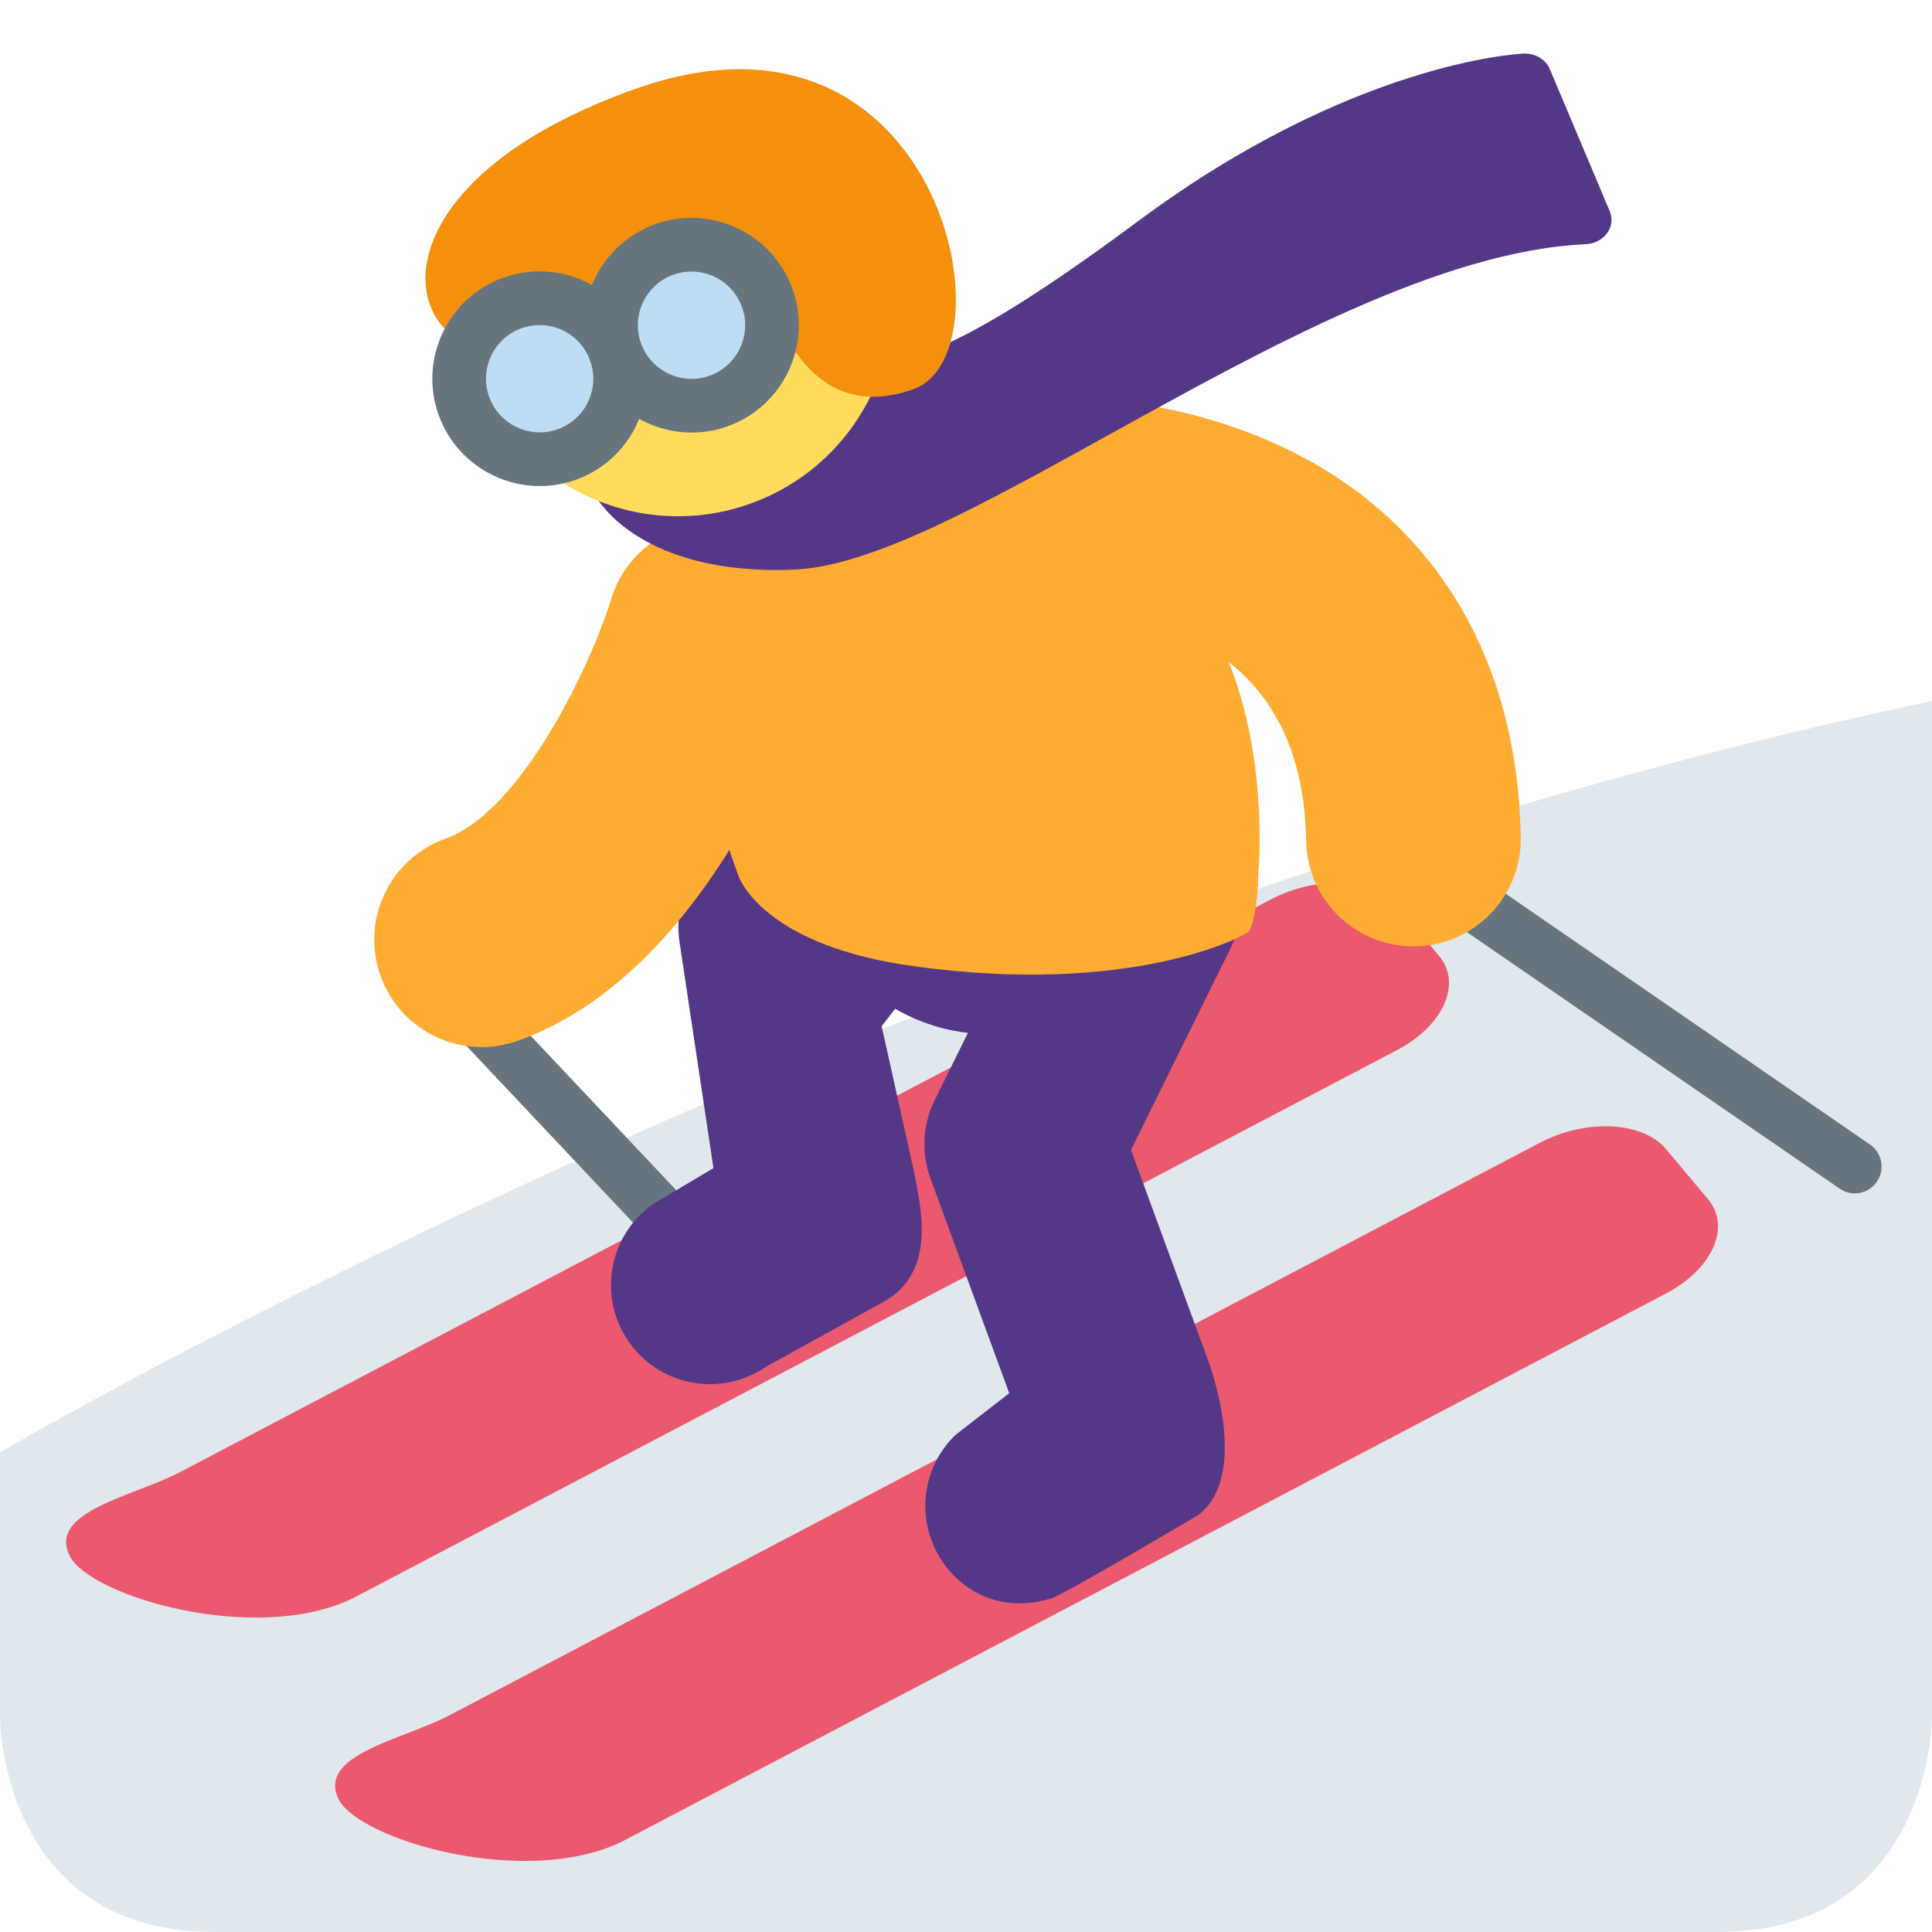
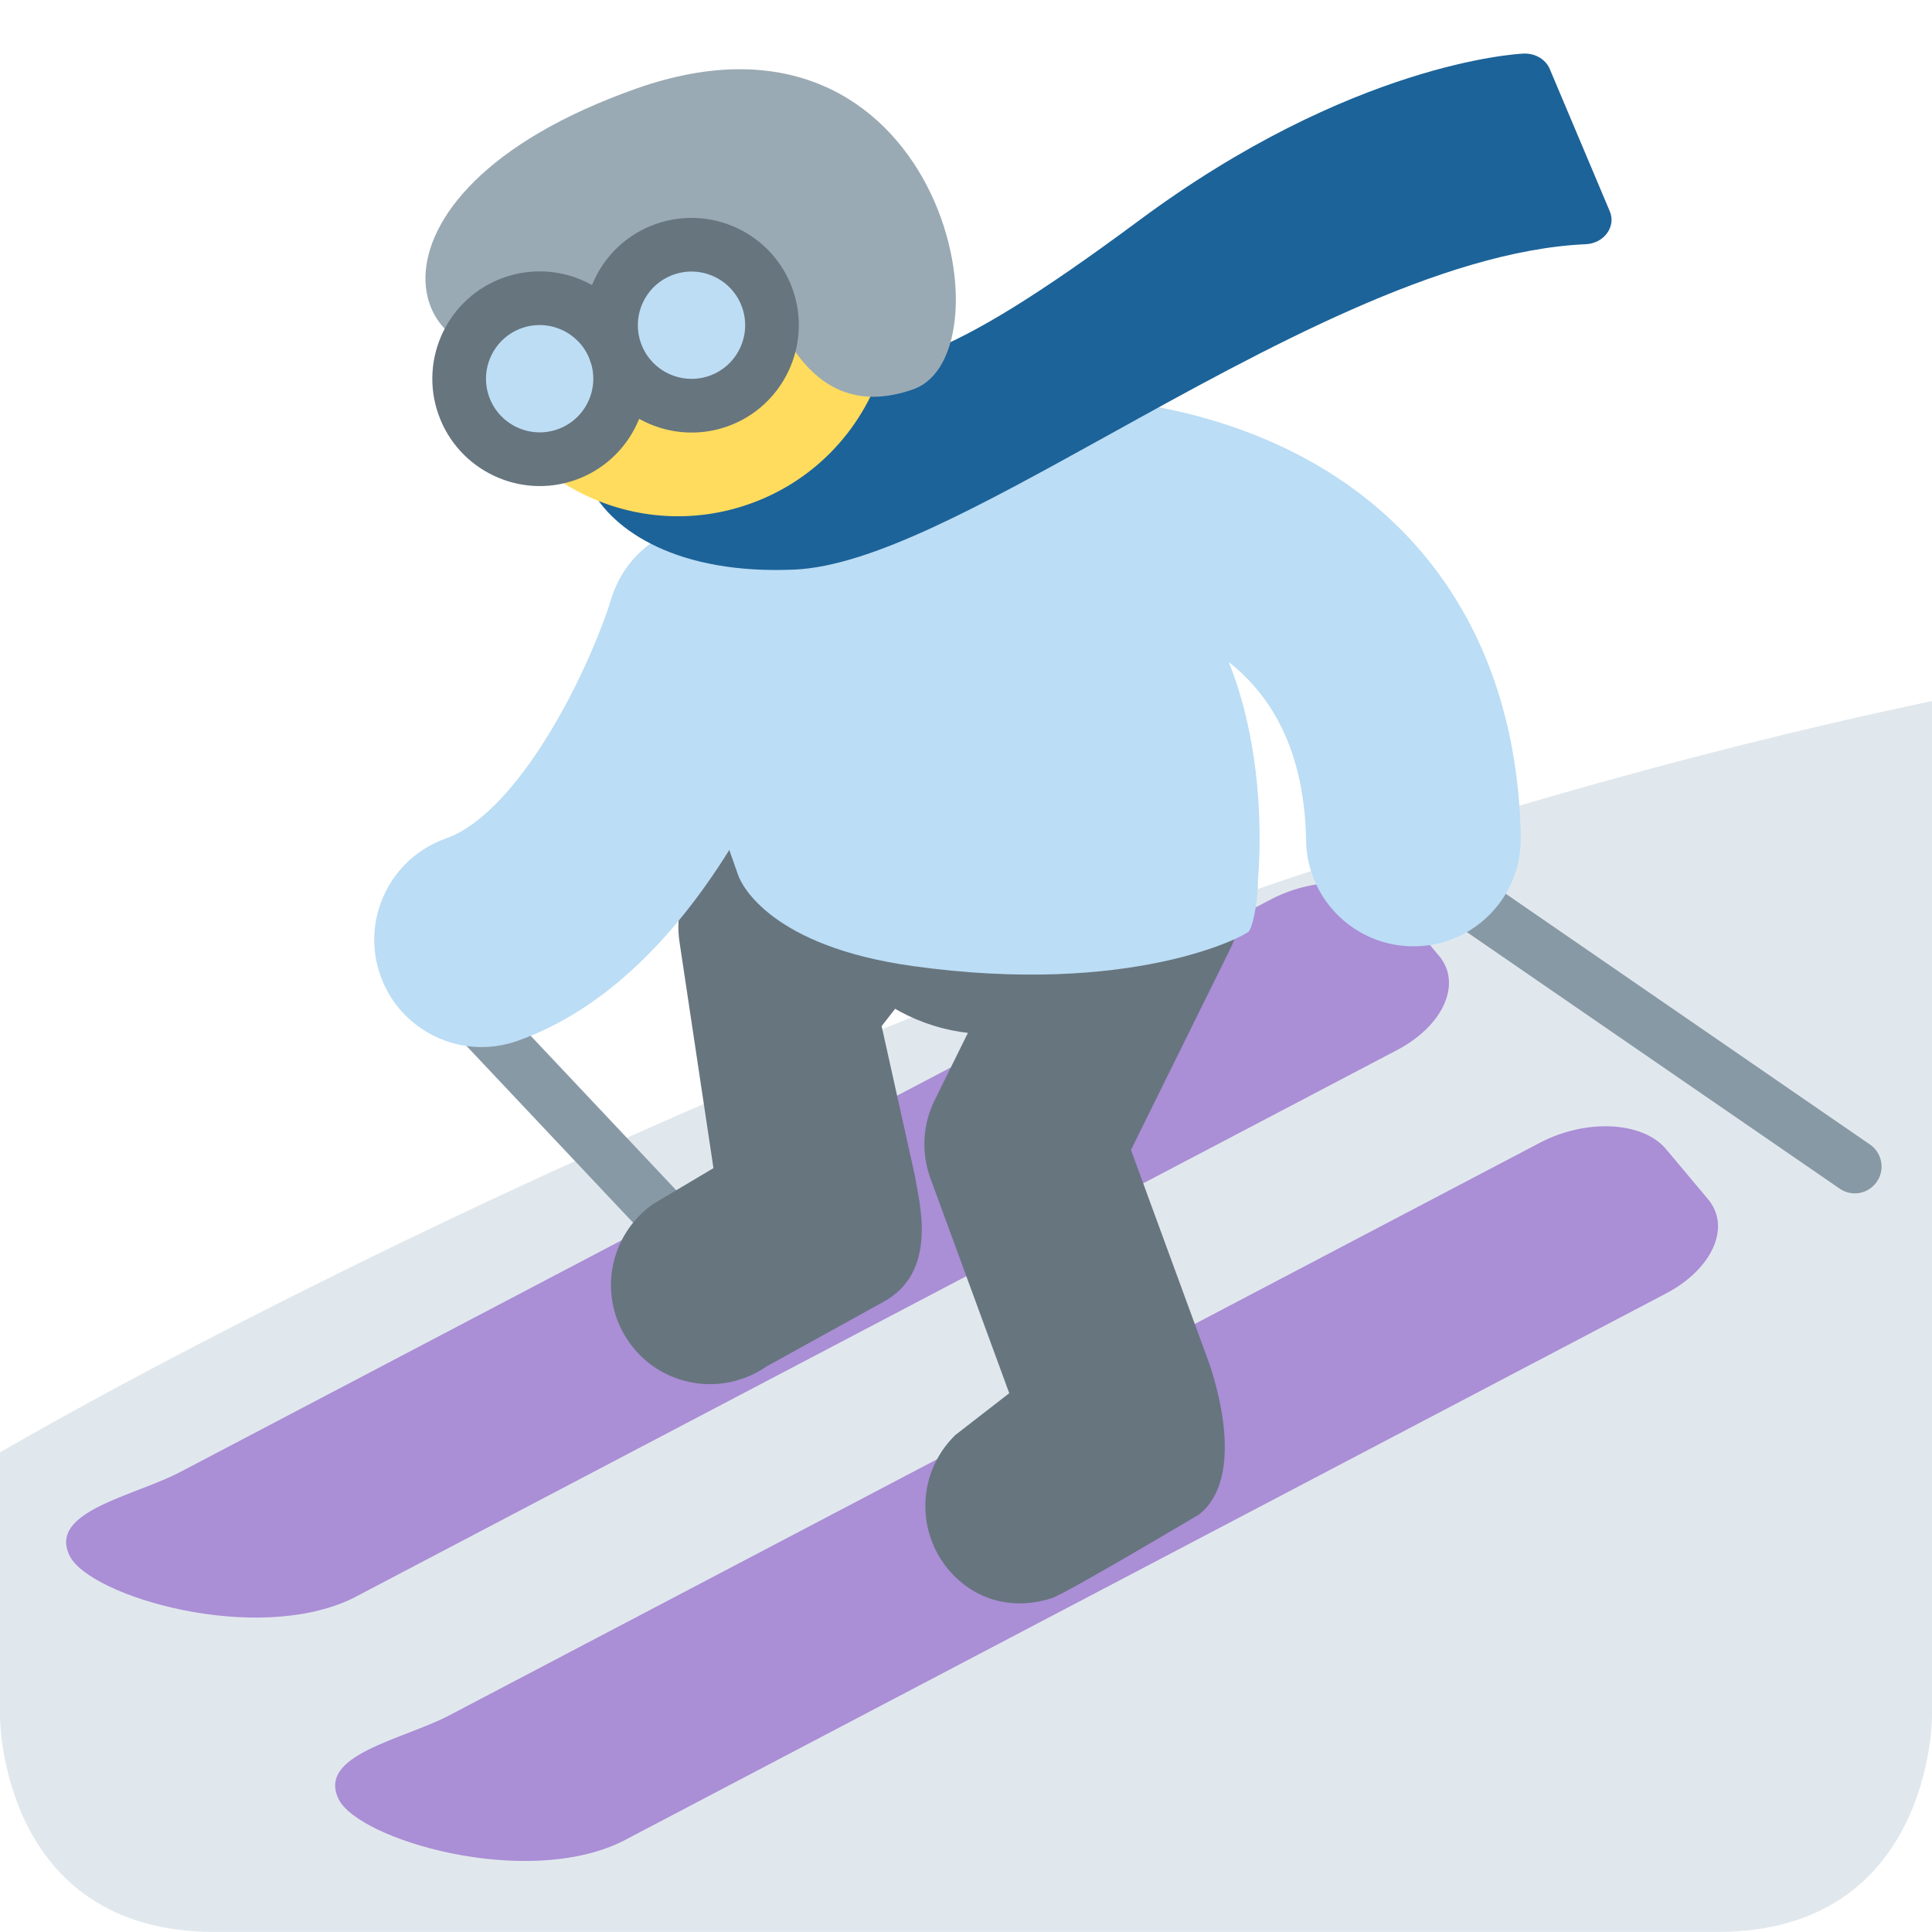
<svg xmlns="http://www.w3.org/2000/svg" viewBox="0 0 45 45" style="enable-background:new 0 0 45 45;" xml:space="preserve" version="1.1" id="svg2">
  <defs id="defs6">
    <clipPath id="clipPath16" clipPathUnits="userSpaceOnUse">
      <path id="path18" d="M 0,36 36,36 36,0 0,0 0,36 Z" />
    </clipPath>
  </defs>
  <g transform="matrix(1.25,0,0,-1.25,0,45)" id="g10">
    <g id="g12">
      <g clip-path="url(#clipPath16)" id="g14">
        <g transform="translate(36,22.9375)" id="g20">
          <path id="path22" style="fill:#e1e8ed;fill-opacity:1;fill-rule:nonzero;stroke:none" d="m 0,0 0,-18.937 c 0,0 0,-4 -4,-4 l -28,0 c -4,0 -4,4 -4,4 l 0,4.937 c 0,0 17,10 36,14" />
        </g>
        <g transform="translate(14.751,11.54)" id="g24">
-           <path id="path26" style="fill:#66757f;fill-opacity:1;fill-rule:nonzero;stroke:none" d="m 0,0 c 0.167,-0.177 0.14,-0.473 -0.062,-0.662 -0.201,-0.189 -0.499,-0.2 -0.666,-0.023 l -6.647,7.052 c -0.167,0.177 -0.139,0.474 0.062,0.664 0.202,0.189 0.499,0.199 0.666,0.022 L 0,0 Z" />
+           <path id="path26" style="fill:#8899a6;fill-opacity:1;fill-rule:nonzero;stroke:none" d="m 0,0 c 0.167,-0.177 0.14,-0.473 -0.062,-0.662 -0.201,-0.189 -0.499,-0.2 -0.666,-0.023 l -6.647,7.052 c -0.167,0.177 -0.139,0.474 0.062,0.664 0.202,0.189 0.499,0.199 0.666,0.022 L 0,0 Z" />
        </g>
        <g transform="translate(26.8125,18.1914)" id="g28">
-           <path id="path30" style="fill:#ea596e;fill-opacity:1;fill-rule:nonzero;stroke:none" d="m 0,0 c 0.435,-0.516 0.086,-1.301 -0.777,-1.756 l -19.465,-10.219 c -1.812,-0.876 -4.896,0.04 -5.271,0.79 -0.416,0.832 1.193,1.111 2.057,1.564 L -3.134,1.048 C -2.27,1.501 -1.22,1.45 -0.785,0.935 L 0,0 Z" />
+           <path id="path30" style="fill:#aa8ed6;fill-opacity:1;fill-rule:nonzero;stroke:none" d="m 0,0 c 0.435,-0.516 0.086,-1.301 -0.777,-1.756 l -19.465,-10.219 c -1.812,-0.876 -4.896,0.04 -5.271,0.79 -0.416,0.832 1.193,1.111 2.057,1.564 L -3.134,1.048 C -2.27,1.501 -1.22,1.45 -0.785,0.935 L 0,0 Z" />
        </g>
        <g transform="translate(31.8252,13.6563)" id="g32">
-           <path id="path34" style="fill:#ea596e;fill-opacity:1;fill-rule:nonzero;stroke:none" d="m 0,0 c 0.435,-0.516 0.086,-1.301 -0.777,-1.756 l -19.465,-10.219 c -1.812,-0.876 -4.896,0.04 -5.271,0.79 -0.416,0.832 1.193,1.111 2.057,1.564 l 20.322,10.67 c 0.864,0.453 1.914,0.4 2.349,-0.113 L 0,0 Z" />
+           <path id="path34" style="fill:#aa8ed6;fill-opacity:1;fill-rule:nonzero;stroke:none" d="m 0,0 c 0.435,-0.516 0.086,-1.301 -0.777,-1.756 l -19.465,-10.219 c -1.812,-0.876 -4.896,0.04 -5.271,0.79 -0.416,0.832 1.193,1.111 2.057,1.564 l 20.322,10.67 c 0.864,0.453 1.914,0.4 2.349,-0.113 L 0,0 Z" />
        </g>
        <g transform="translate(13.4971,10.2275)" id="g36">
-           <path id="path38" style="fill:#553788;fill-opacity:1;fill-rule:nonzero;stroke:none" d="M 0,0 C 0.273,0.041 0.543,0.143 0.787,0.311 L 2.938,1.5 c 1.08,0.563 0.68,1.912 0.614,2.359 L 2.931,6.652 5.495,9.951 c 0.627,0.804 0.481,3.3 -0.324,3.926 -0.806,0.626 -1.965,0.48 -2.589,-0.325 L -0.468,9.63 C -0.778,9.232 -0.911,8.723 -0.836,8.224 L -0.203,4.006 -1.32,3.342 C -2.157,2.76 -2.364,1.609 -1.782,0.774 -1.369,0.178 -0.671,-0.098 0,0" />
+           <path id="path38" style="fill:#67757f;fill-opacity:1;fill-rule:nonzero;stroke:none" d="M 0,0 C 0.273,0.041 0.543,0.143 0.787,0.311 L 2.938,1.5 c 1.08,0.563 0.68,1.912 0.614,2.359 L 2.931,6.652 5.495,9.951 c 0.627,0.804 0.481,3.3 -0.324,3.926 -0.806,0.626 -1.965,0.48 -2.589,-0.325 L -0.468,9.63 C -0.778,9.232 -0.911,8.723 -0.836,8.224 L -0.203,4.006 -1.32,3.342 C -2.157,2.76 -2.364,1.609 -1.782,0.774 -1.369,0.178 -0.671,-0.098 0,0" />
        </g>
        <g transform="translate(19.5938,6.2187)" id="g40">
-           <path id="path42" style="fill:#553788;fill-opacity:1;fill-rule:nonzero;stroke:none" d="M 0,0 C 0.264,0.083 2.75,1.562 2.75,1.562 3.615,2.25 3.073,4.007 2.918,4.432 L 1.48,8.354 3.33,12.1 c 0.451,0.913 0.076,2.02 -0.838,2.471 -0.914,0.452 -2.021,0.075 -2.471,-0.838 l -2.2,-4.455 C -2.402,8.824 -2.43,8.301 -2.257,7.826 L -0.788,3.821 -1.792,3.042 C -2.523,2.332 -2.539,1.164 -1.829,0.433 -1.324,-0.085 -0.646,-0.206 0,0" />
+           <path id="path42" style="fill:#67757f;fill-opacity:1;fill-rule:nonzero;stroke:none" d="M 0,0 C 0.264,0.083 2.75,1.562 2.75,1.562 3.615,2.25 3.073,4.007 2.918,4.432 L 1.48,8.354 3.33,12.1 c 0.451,0.913 0.076,2.02 -0.838,2.471 -0.914,0.452 -2.021,0.075 -2.471,-0.838 l -2.2,-4.455 C -2.402,8.824 -2.43,8.301 -2.257,7.826 L -0.788,3.821 -1.792,3.042 C -2.523,2.332 -2.539,1.164 -1.829,0.433 -1.324,-0.085 -0.646,-0.206 0,0" />
        </g>
        <g transform="translate(9.6387,16.6035)" id="g44">
-           <path id="path46" style="fill:#ffac33;fill-opacity:1;fill-rule:nonzero;stroke:none" d="M 0,0 C 3.667,1.292 5.389,6.467 5.573,7.052 5.904,8.107 5.319,9.23 4.266,9.561 3.213,9.892 2.091,9.308 1.759,8.256 1.252,6.668 -0.042,4.226 -1.329,3.773 -2.371,3.405 -2.918,2.263 -2.551,1.221 -2.184,0.18 -1.042,-0.367 0,0" />
+           <path id="path46" style="fill:#bbddf5;fill-opacity:1;fill-rule:nonzero;stroke:none" d="M 0,0 C 3.667,1.292 5.389,6.467 5.573,7.052 5.904,8.107 5.319,9.23 4.266,9.561 3.213,9.892 2.091,9.308 1.759,8.256 1.252,6.668 -0.042,4.226 -1.329,3.773 -2.371,3.405 -2.918,2.263 -2.551,1.221 -2.184,0.18 -1.042,-0.367 0,0" />
        </g>
        <g transform="translate(34.8438,14.6738)" id="g48">
-           <path id="path50" style="fill:#66757f;fill-opacity:1;fill-rule:nonzero;stroke:none" d="M 0,0 C 0.228,-0.156 0.285,-0.467 0.129,-0.693 -0.028,-0.922 -0.339,-0.98 -0.565,-0.822 L -9.627,5.414 C -9.854,5.57 -9.913,5.881 -9.756,6.109 -9.6,6.337 -9.288,6.395 -9.061,6.238 L 0,0 Z" />
+           <path id="path50" style="fill:#8899a6;fill-opacity:1;fill-rule:nonzero;stroke:none" d="M 0,0 C 0.228,-0.156 0.285,-0.467 0.129,-0.693 -0.028,-0.922 -0.339,-0.98 -0.565,-0.822 L -9.627,5.414 C -9.854,5.57 -9.913,5.881 -9.756,6.109 -9.6,6.337 -9.288,6.395 -9.061,6.238 L 0,0 Z" />
        </g>
        <g transform="translate(27.002,18.479)" id="g52">
-           <path id="path54" style="fill:#ffac33;fill-opacity:1;fill-rule:nonzero;stroke:none" d="m 0,0 c 0.791,0.279 1.351,1.038 1.335,1.921 -0.058,3.346 -1.616,5.92 -4.392,7.249 -1.964,0.941 -3.863,0.937 -4.073,0.934 -1.102,-0.02 -1.985,-0.93 -1.966,-2.035 0.019,-1.1 0.923,-1.978 2.023,-1.965 1.019,0.001 4.342,-0.301 4.409,-4.251 0.019,-1.104 0.93,-1.984 2.033,-1.965 C -0.409,-0.109 -0.196,-0.069 0,0" />
+           <path id="path54" style="fill:#bbddf5;fill-opacity:1;fill-rule:nonzero;stroke:none" d="m 0,0 c 0.791,0.279 1.351,1.038 1.335,1.921 -0.058,3.346 -1.616,5.92 -4.392,7.249 -1.964,0.941 -3.863,0.937 -4.073,0.934 -1.102,-0.02 -1.985,-0.93 -1.966,-2.035 0.019,-1.1 0.923,-1.978 2.023,-1.965 1.019,0.001 4.342,-0.301 4.409,-4.251 0.019,-1.104 0.93,-1.984 2.033,-1.965 C -0.409,-0.109 -0.196,-0.069 0,0" />
        </g>
        <g transform="translate(15.1318,19.0688)" id="g56">
-           <path id="path58" style="fill:#553788;fill-opacity:1;fill-rule:nonzero;stroke:none" d="m 0,0 c 0.642,-1.824 2.641,-2.781 4.464,-2.138 1.823,0.642 2.78,2.641 2.138,4.464 L 5.272,6.099 C 4.63,7.922 2.632,8.879 0.809,8.237 -1.015,7.594 -1.972,5.596 -1.33,3.772 L 0,0 Z" />
+           <path id="path58" style="fill:#67757f;fill-opacity:1;fill-rule:nonzero;stroke:none" d="m 0,0 c 0.642,-1.824 2.641,-2.781 4.464,-2.138 1.823,0.642 2.78,2.641 2.138,4.464 L 5.272,6.099 C 4.63,7.922 2.632,8.879 0.809,8.237 -1.015,7.594 -1.972,5.596 -1.33,3.772 L 0,0 Z" />
        </g>
        <g transform="translate(11.4175,23.5913)" id="g60">
-           <path id="path62" style="fill:#ffac33;fill-opacity:1;fill-rule:nonzero;stroke:none" d="m 0,0 c 0.367,-1.041 1.509,-1.588 2.551,-1.222 l 6.602,2.327 c 1.042,0.367 1.589,1.509 1.222,2.551 C 10.008,4.698 8.866,5.245 7.824,4.878 L 1.222,2.551 C 0.18,2.184 -0.367,1.042 0,0" />
+           <path id="path62" style="fill:#bbddf5;fill-opacity:1;fill-rule:nonzero;stroke:none" d="m 0,0 c 0.367,-1.041 1.509,-1.588 2.551,-1.222 l 6.602,2.327 c 1.042,0.367 1.589,1.509 1.222,2.551 C 10.008,4.698 8.866,5.245 7.824,4.878 L 1.222,2.551 C 0.18,2.184 -0.367,1.042 0,0" />
        </g>
        <g transform="translate(17,18)" id="g64">
-           <path id="path66" style="fill:#ffac33;fill-opacity:1;fill-rule:nonzero;stroke:none" d="M 0,0 C -2.614,0.366 -3.175,1.493 -3.244,1.689 L -4.394,4.95 C -5.224,7.308 -2.67,8.208 -0.98,8.804 0.71,9.399 2.63,8.877 4.095,7.941 6.917,6.137 6.441,1.638 6.441,1.638 6.446,1.295 6.366,0.779 6.271,0.646 6.21,0.562 4.083,-0.572 0,0" />
+           <path id="path66" style="fill:#bbddf5;fill-opacity:1;fill-rule:nonzero;stroke:none" d="M 0,0 C -2.614,0.366 -3.175,1.493 -3.244,1.689 L -4.394,4.95 C -5.224,7.308 -2.67,8.208 -0.98,8.804 0.71,9.399 2.63,8.877 4.095,7.941 6.917,6.137 6.441,1.638 6.441,1.638 6.446,1.295 6.366,0.779 6.271,0.646 6.21,0.562 4.083,-0.572 0,0" />
        </g>
        <g transform="translate(29.9961,32.0625)" id="g68">
-           <path id="path70" style="fill:#553788;fill-opacity:1;fill-rule:nonzero;stroke:none" d="m 0,0 -1.119,2.653 c -0.076,0.18 -0.273,0.295 -0.487,0.286 -0.129,-0.006 -3.21,-0.174 -7.169,-3.112 -3.748,-2.78 -4.635,-2.82 -6.578,-2.906 l -2.997,-0.133 c -0.133,-0.006 -0.257,-0.059 -0.347,-0.148 -0.506,-0.498 -0.614,-1.17 -0.291,-1.799 0.411,-0.796 1.623,-1.613 3.796,-1.517 1.437,0.064 3.482,1.197 5.85,2.507 2.91,1.611 6.208,3.437 8.894,3.556 0.161,0.007 0.308,0.083 0.396,0.204 C 0.038,-0.287 0.058,-0.135 0,0" />
+           <path id="path70" style="fill:#1c6399;fill-opacity:1;fill-rule:nonzero;stroke:none" d="m 0,0 -1.119,2.653 c -0.076,0.18 -0.273,0.295 -0.487,0.286 -0.129,-0.006 -3.21,-0.174 -7.169,-3.112 -3.748,-2.78 -4.635,-2.82 -6.578,-2.906 l -2.997,-0.133 c -0.133,-0.006 -0.257,-0.059 -0.347,-0.148 -0.506,-0.498 -0.614,-1.17 -0.291,-1.799 0.411,-0.796 1.623,-1.613 3.796,-1.517 1.437,0.064 3.482,1.197 5.85,2.507 2.91,1.611 6.208,3.437 8.894,3.556 0.161,0.007 0.308,0.083 0.396,0.204 C 0.038,-0.287 0.058,-0.135 0,0" />
        </g>
        <g transform="translate(16.4053,31.7104)" id="g72">
          <path id="path74" style="fill:#ffdc5d;fill-opacity:1;fill-rule:nonzero;stroke:none" d="m 0,0 c 0.734,-2.083 -0.36,-4.368 -2.443,-5.102 -2.084,-0.734 -4.368,0.36 -5.102,2.443 -0.734,2.084 0.692,3.425 2.775,4.16 C -2.686,2.234 -0.734,2.083 0,0" />
        </g>
        <g transform="translate(10.3613,29.5811)" id="g76">
-           <path id="path78" style="fill:#f4900c;fill-opacity:1;fill-rule:nonzero;stroke:none" d="M 0,0 C 1.886,0.665 3.441,2.272 3.773,1.329 4.105,0.386 4.77,-1.501 6.656,-0.835 8.542,-0.171 7.159,6.764 1.5,4.77 -4.159,2.775 -2.83,-0.997 0,0" />
+           <path id="path78" style="fill:#9aaab4;fill-opacity:1;fill-rule:nonzero;stroke:none" d="M 0,0 C 1.886,0.665 3.441,2.272 3.773,1.329 4.105,0.386 4.77,-1.501 6.656,-0.835 8.542,-0.171 7.159,6.764 1.5,4.77 -4.159,2.775 -2.83,-0.997 0,0" />
        </g>
        <g transform="translate(11.4707,29.4414)" id="g80">
          <path id="path82" style="fill:#bdddf4;fill-opacity:1;fill-rule:nonzero;stroke:none" d="m 0,0 c 0.275,-0.781 -0.135,-1.638 -0.917,-1.913 -0.781,-0.276 -1.637,0.135 -1.913,0.916 -0.275,0.782 0.135,1.638 0.916,1.913 C -1.132,1.192 -0.275,0.782 0,0" />
        </g>
        <g transform="translate(9.7236,29.8862)" id="g84">
          <path id="path86" style="fill:#67757f;fill-opacity:1;fill-rule:nonzero;stroke:none" d="m 0,0 c -0.52,-0.183 -0.794,-0.755 -0.611,-1.275 0.183,-0.52 0.756,-0.794 1.276,-0.611 0.52,0.183 0.793,0.755 0.61,1.275 C 1.092,-0.091 0.52,0.183 0,0 m 0.997,-2.83 c -1.04,-0.366 -2.184,0.182 -2.551,1.222 -0.367,1.041 0.181,2.185 1.221,2.551 C 0.708,1.31 1.852,0.762 2.219,-0.278 2.585,-1.319 2.037,-2.463 0.997,-2.83" />
        </g>
        <g transform="translate(14.3003,30.4385)" id="g88">
          <path id="path90" style="fill:#bdddf4;fill-opacity:1;fill-rule:nonzero;stroke:none" d="m 0,0 c 0.275,-0.781 -0.135,-1.638 -0.916,-1.913 -0.782,-0.276 -1.638,0.135 -1.914,0.916 -0.275,0.782 0.135,1.638 0.916,1.913 C -1.132,1.192 -0.275,0.782 0,0" />
        </g>
        <g transform="translate(12.5532,30.8833)" id="g92">
          <path id="path94" style="fill:#67757f;fill-opacity:1;fill-rule:nonzero;stroke:none" d="m 0,0 c -0.52,-0.183 -0.794,-0.755 -0.611,-1.275 0.183,-0.52 0.756,-0.794 1.276,-0.611 0.52,0.183 0.793,0.755 0.61,1.275 C 1.092,-0.091 0.52,0.183 0,0 m 0.997,-2.83 c -1.04,-0.366 -2.184,0.182 -2.551,1.222 -0.367,1.041 0.181,2.185 1.221,2.551 C 0.708,1.31 1.852,0.762 2.218,-0.278 2.585,-1.319 2.037,-2.463 0.997,-2.83" />
        </g>
      </g>
    </g>
  </g>
</svg>
